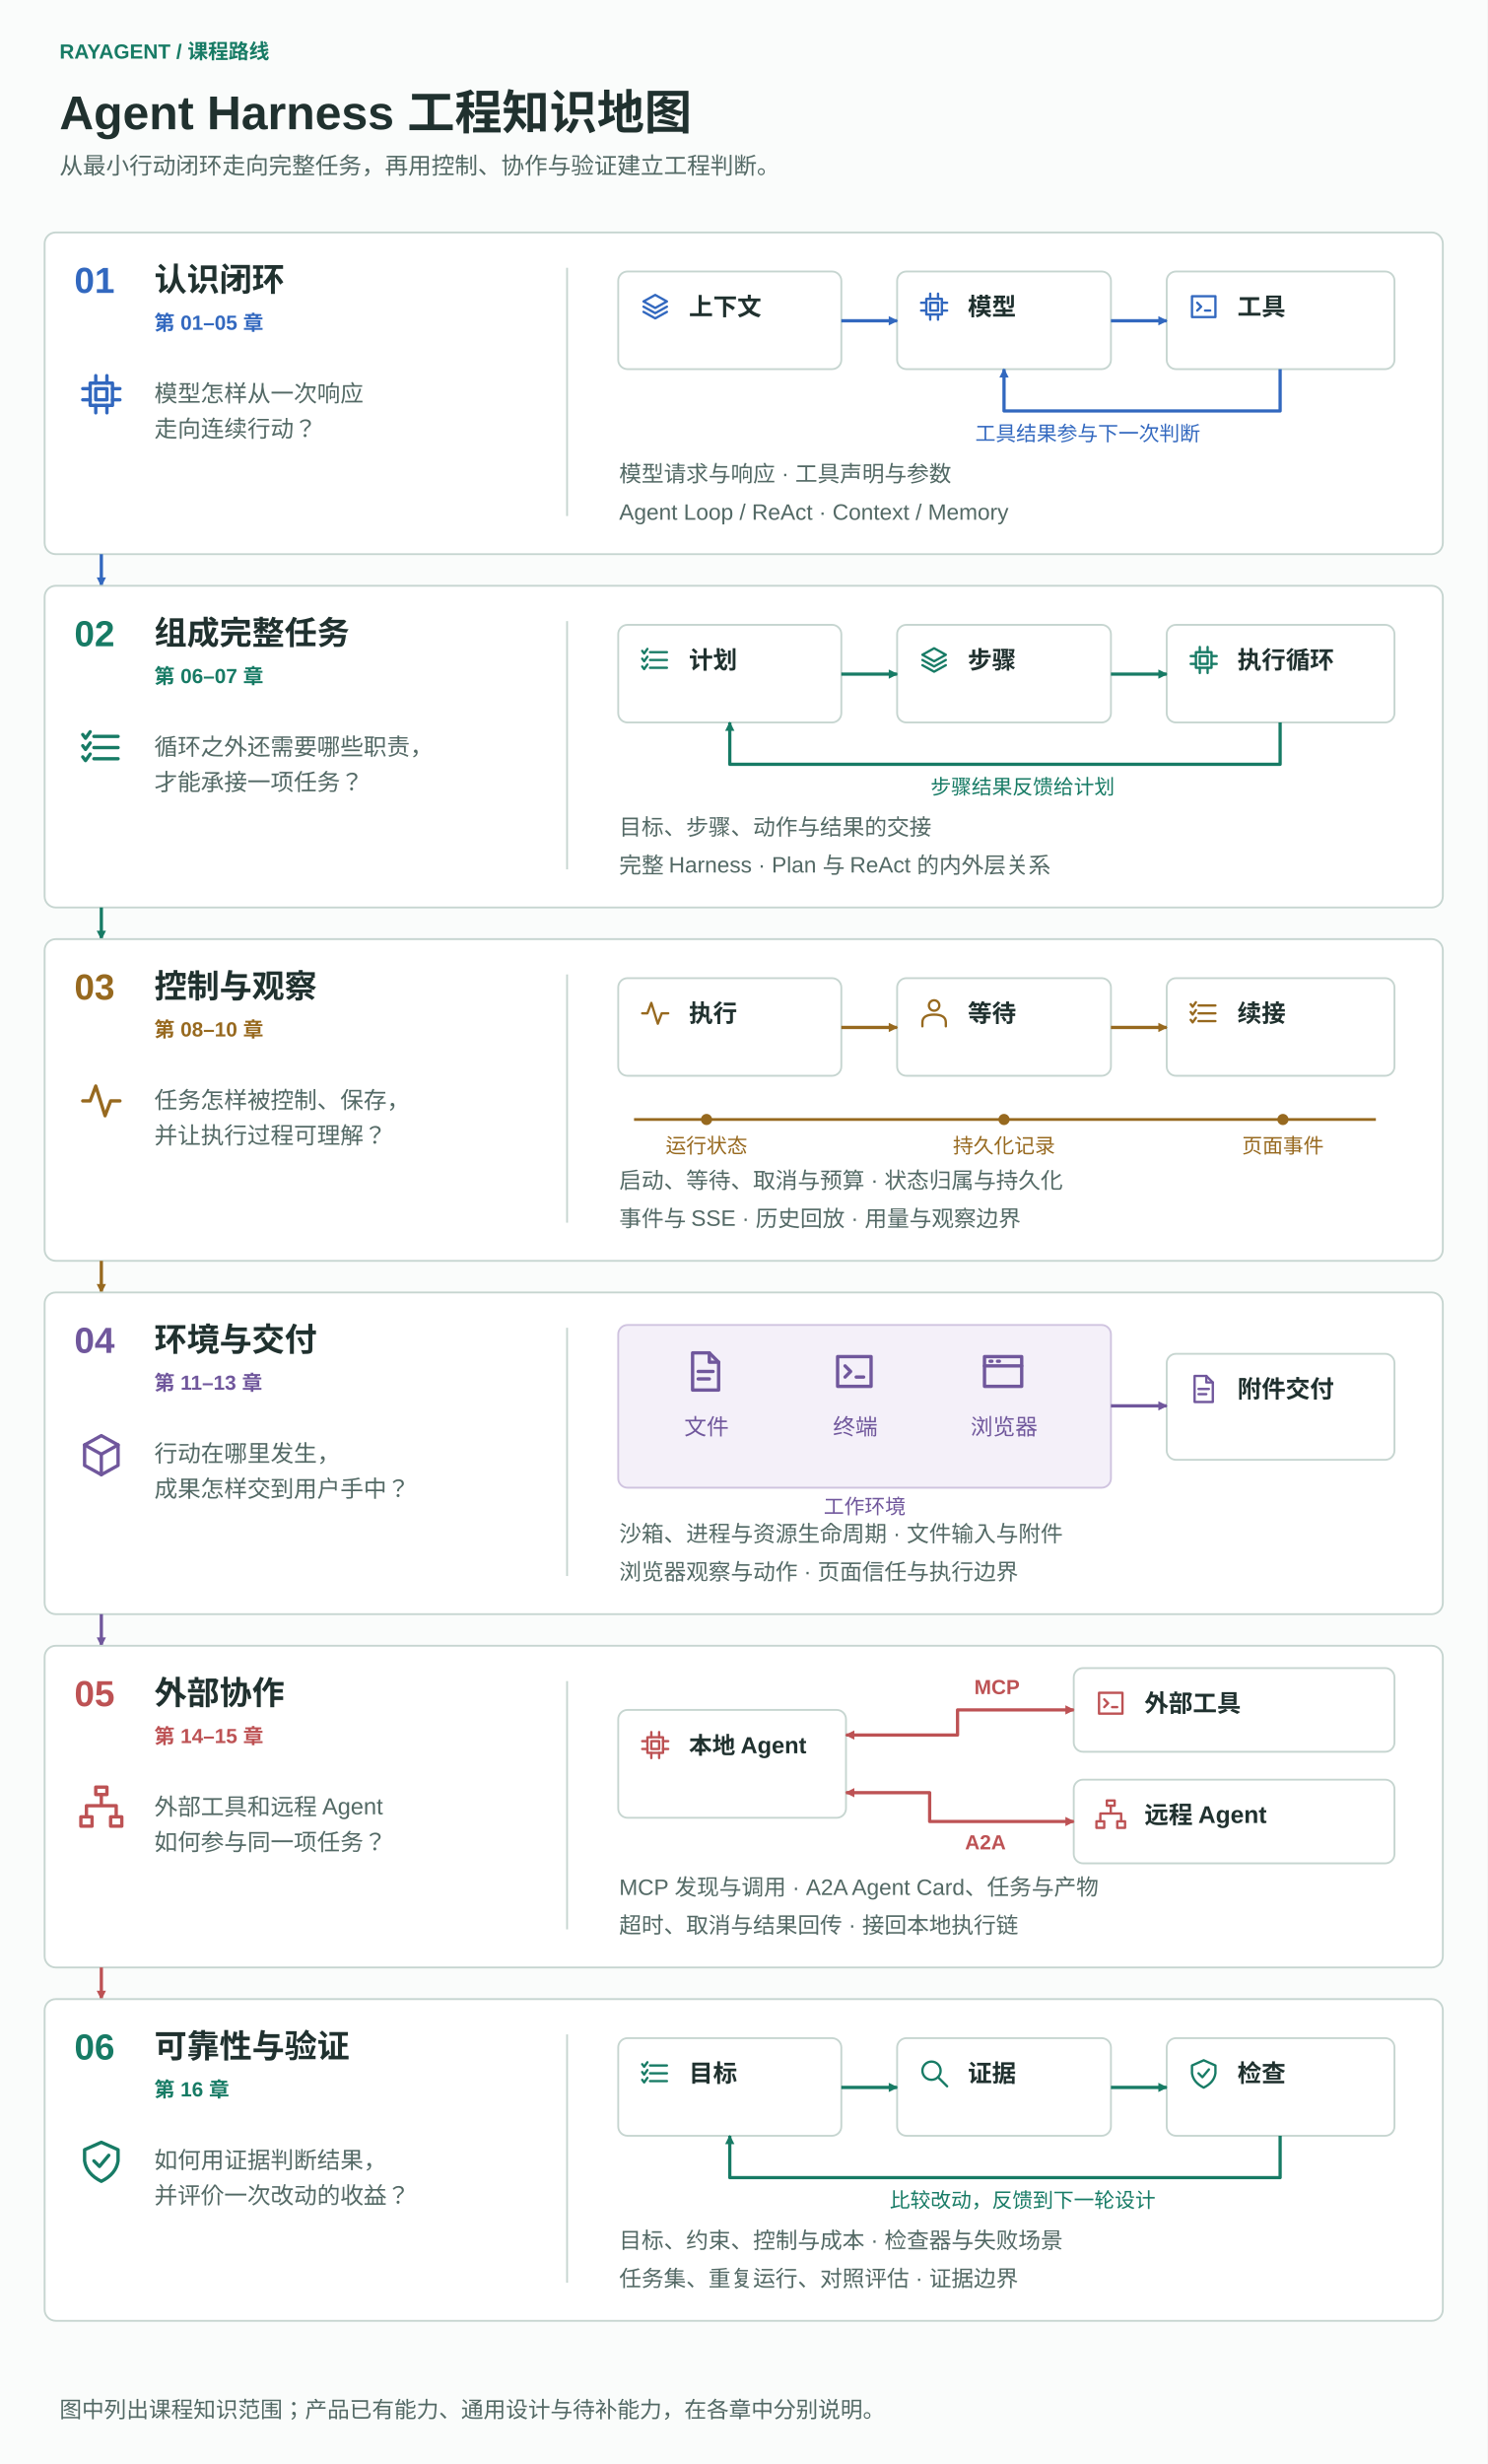
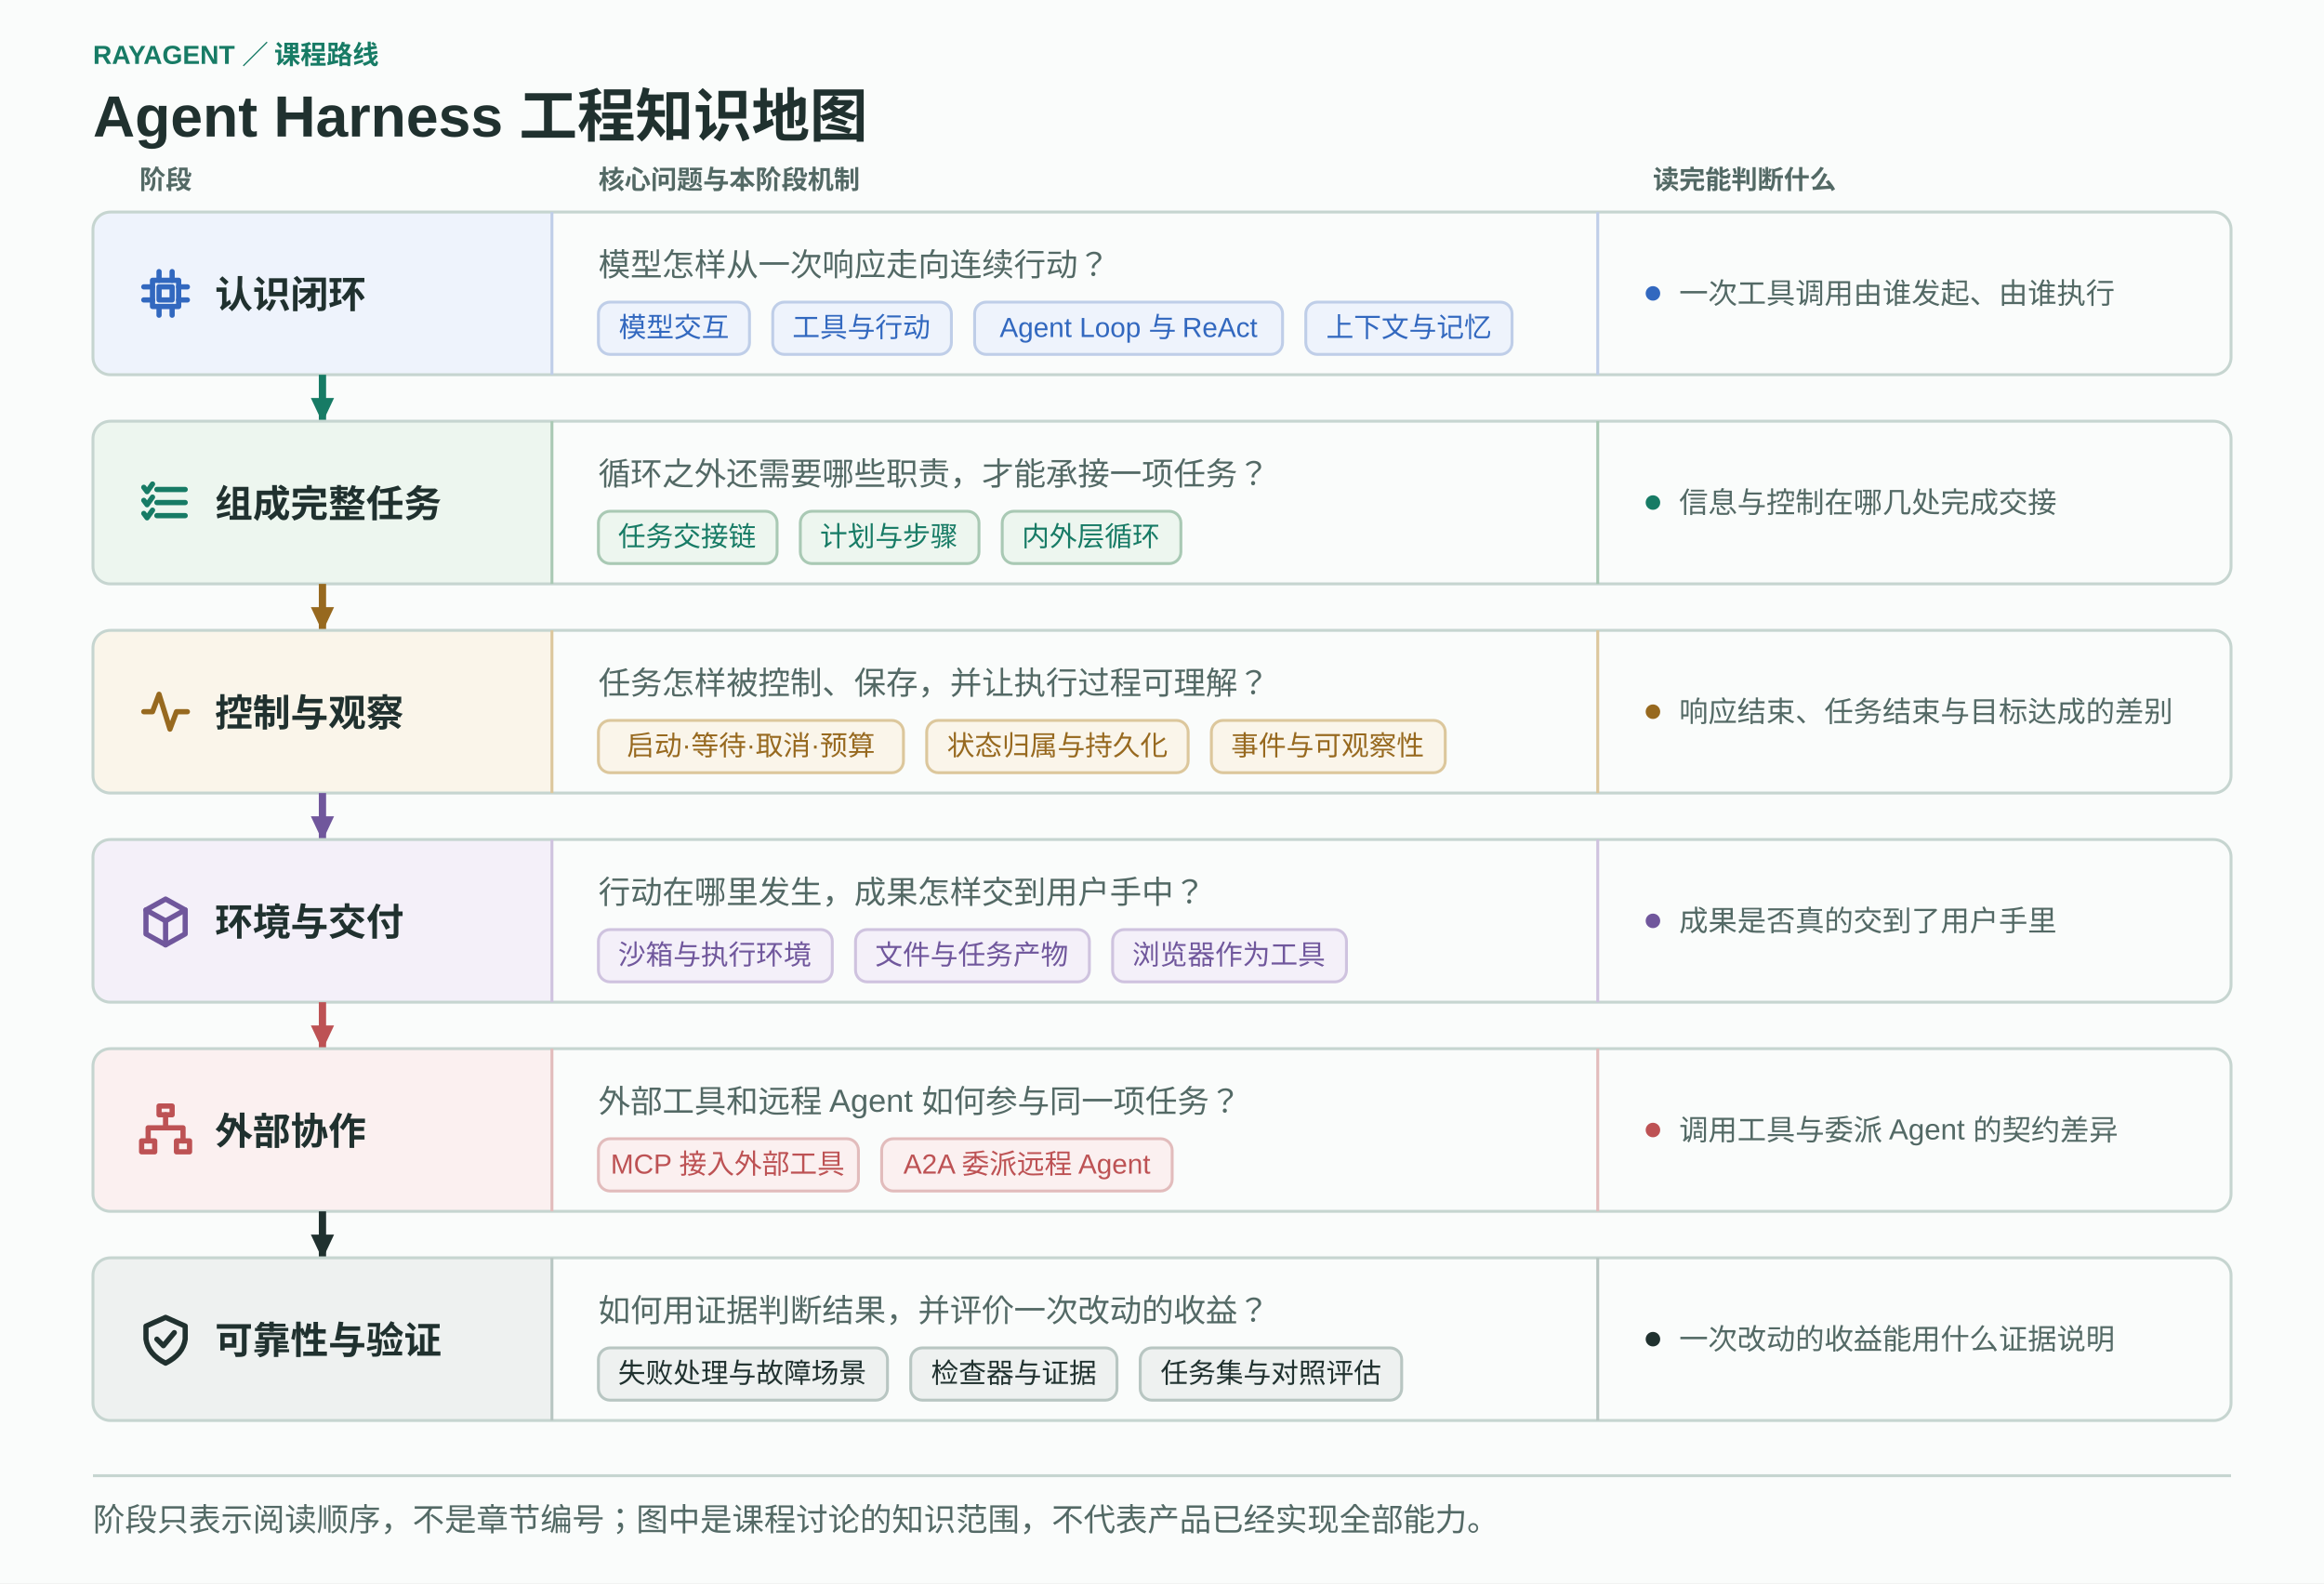
- <svg xmlns="http://www.w3.org/2000/svg" width="1600" height="2650" viewBox="0 0 1600 2650" role="img" aria-labelledby="title desc">
+ <svg xmlns="http://www.w3.org/2000/svg" width="1600" height="1090" viewBox="0 0 1600 1090" role="img" aria-labelledby="title desc">
  <style>text{font-family:"PingFang SC","Microsoft YaHei",Arial,sans-serif;letter-spacing:0}</style>
  <defs>
-     <marker id="20312f" markerWidth="12" markerHeight="12" refX="10" refY="6" orient="auto-start-reverse" markerUnits="userSpaceOnUse">
-       <path d="M1 1L11 6L1 11Z" fill="#20312f" />
+     <marker id="a-20312f" markerWidth="20" markerHeight="20" refX="18" refY="10" orient="auto-start-reverse" markerUnits="userSpaceOnUse">
+       <path d="M2 2L19 10L2 18Z" fill="#20312f" />
    </marker>
-     <marker id="3268bf" markerWidth="12" markerHeight="12" refX="10" refY="6" orient="auto-start-reverse" markerUnits="userSpaceOnUse">
-       <path d="M1 1L11 6L1 11Z" fill="#3268bf" />
+     <marker id="b-20312f" markerWidth="14" markerHeight="14" refX="12" refY="7" orient="auto-start-reverse" markerUnits="userSpaceOnUse">
+       <path d="M2 2L13 7L2 12Z" fill="#20312f" />
    </marker>
-     <marker id="177b65" markerWidth="12" markerHeight="12" refX="10" refY="6" orient="auto-start-reverse" markerUnits="userSpaceOnUse">
-       <path d="M1 1L11 6L1 11Z" fill="#177b65" />
+     <marker id="a-3268bf" markerWidth="20" markerHeight="20" refX="18" refY="10" orient="auto-start-reverse" markerUnits="userSpaceOnUse">
+       <path d="M2 2L19 10L2 18Z" fill="#3268bf" />
    </marker>
-     <marker id="bd5254" markerWidth="12" markerHeight="12" refX="10" refY="6" orient="auto-start-reverse" markerUnits="userSpaceOnUse">
-       <path d="M1 1L11 6L1 11Z" fill="#bd5254" />
+     <marker id="b-3268bf" markerWidth="14" markerHeight="14" refX="12" refY="7" orient="auto-start-reverse" markerUnits="userSpaceOnUse">
+       <path d="M2 2L13 7L2 12Z" fill="#3268bf" />
    </marker>
-     <marker id="97691f" markerWidth="12" markerHeight="12" refX="10" refY="6" orient="auto-start-reverse" markerUnits="userSpaceOnUse">
-       <path d="M1 1L11 6L1 11Z" fill="#97691f" />
+     <marker id="a-177b65" markerWidth="20" markerHeight="20" refX="18" refY="10" orient="auto-start-reverse" markerUnits="userSpaceOnUse">
+       <path d="M2 2L19 10L2 18Z" fill="#177b65" />
    </marker>
-     <marker id="70579c" markerWidth="12" markerHeight="12" refX="10" refY="6" orient="auto-start-reverse" markerUnits="userSpaceOnUse">
-       <path d="M1 1L11 6L1 11Z" fill="#70579c" />
+     <marker id="b-177b65" markerWidth="14" markerHeight="14" refX="12" refY="7" orient="auto-start-reverse" markerUnits="userSpaceOnUse">
+       <path d="M2 2L13 7L2 12Z" fill="#177b65" />
+     </marker>
+     <marker id="a-97691f" markerWidth="20" markerHeight="20" refX="18" refY="10" orient="auto-start-reverse" markerUnits="userSpaceOnUse">
+       <path d="M2 2L19 10L2 18Z" fill="#97691f" />
+     </marker>
+     <marker id="b-97691f" markerWidth="14" markerHeight="14" refX="12" refY="7" orient="auto-start-reverse" markerUnits="userSpaceOnUse">
+       <path d="M2 2L13 7L2 12Z" fill="#97691f" />
+     </marker>
+     <marker id="a-70579c" markerWidth="20" markerHeight="20" refX="18" refY="10" orient="auto-start-reverse" markerUnits="userSpaceOnUse">
+       <path d="M2 2L19 10L2 18Z" fill="#70579c" />
+     </marker>
+     <marker id="b-70579c" markerWidth="14" markerHeight="14" refX="12" refY="7" orient="auto-start-reverse" markerUnits="userSpaceOnUse">
+       <path d="M2 2L13 7L2 12Z" fill="#70579c" />
+     </marker>
+     <marker id="a-bd5254" markerWidth="20" markerHeight="20" refX="18" refY="10" orient="auto-start-reverse" markerUnits="userSpaceOnUse">
+       <path d="M2 2L19 10L2 18Z" fill="#bd5254" />
+     </marker>
+     <marker id="b-bd5254" markerWidth="14" markerHeight="14" refX="12" refY="7" orient="auto-start-reverse" markerUnits="userSpaceOnUse">
+       <path d="M2 2L13 7L2 12Z" fill="#bd5254" />
    </marker>
  </defs>
-   <rect x="0" y="0" width="1600" height="2650" rx="0" fill="#fafcfb" stroke="none" stroke-width="2" data-graph-role="background" />
-   <text x="64" y="63" fill="#177b65" font-size="22" font-weight="600" text-anchor="start">RAYAGENT  /  课程路线</text>
-   <text x="64" y="139" fill="#20312f" font-size="51" font-weight="650" text-anchor="start">Agent Harness 工程知识地图</text>
-   <text x="64" y="187" fill="#536965" font-size="25" font-weight="400" text-anchor="start">从最小行动闭环走向完整任务，再用控制、协作与验证建立工程判断。</text>
-   <rect x="48" y="250" width="1504" height="346" rx="12" fill="white" stroke="#c6d5d0" stroke-width="2" data-graph-role="container" id="stage0" />
-   <text x="80" y="315" fill="#3268bf" font-size="39" font-weight="650" text-anchor="start">01</text>
-   <text x="166" y="313" fill="#20312f" font-size="35" font-weight="650" text-anchor="start">认识闭环</text>
-   <text x="166" y="355" fill="#3268bf" font-size="22" font-weight="600" text-anchor="start">第 01–05 章</text>
-   <g transform="translate(85 400) scale(2)" fill="none" stroke="#3268bf" stroke-width="1.8" stroke-linecap="round" stroke-linejoin="round" data-graph-role="decoration">
+   <rect x="0" y="0" width="1600" height="1090" fill="#fafcfb" data-graph-role="background" />
+   <text x="64" y="44" fill="#177b65" font-size="18" font-weight="600" text-anchor="start">RAYAGENT ／ 课程路线</text>
+   <text x="64" y="94" fill="#20312f" font-size="40" font-weight="650" text-anchor="start">Agent Harness 工程知识地图</text>
+   <text x="96" y="130" fill="#536965" font-size="18" font-weight="600" text-anchor="start">阶段</text>
+   <text x="412" y="130" fill="#536965" font-size="18" font-weight="600" text-anchor="start">核心问题与本阶段机制</text>
+   <text x="1138" y="130" fill="#536965" font-size="18" font-weight="600" text-anchor="start">读完能判断什么</text>
+   <path d="M76 146 H380 V258 H76 A12 12 0 0 1 64 246 V158 A12 12 0 0 1 76 146 Z" fill="#eef3fc" data-graph-role="container" />
+   <rect x="64" y="146" width="1472" height="112" rx="12" fill="none" stroke="#c6d5d0" stroke-width="2" data-graph-role="container" />
+   <path d="M380 146 L380 258" fill="none" stroke="#bfcee8" stroke-width="2" data-graph-role="decoration" />
+   <path d="M1100 146 L1100 258" fill="none" stroke="#bfcee8" stroke-width="2" data-graph-role="decoration" />
+   <g transform="translate(96 184) scale(1.5)" fill="none" stroke="#3268bf" stroke-width="2.4" stroke-linecap="round" stroke-linejoin="round" data-graph-role="decoration">
    <path d="M6 6H18V18H6Z" />
    <path d="M9 9H15V15H9Z" />
    <path d="M9 2V6M15 2V6M9 18V22M15 18V22M2 9H6M2 15H6M18 9H22M18 15H22" />
  </g>
-   <text x="166" y="432" fill="#536965" font-size="25" font-weight="400" text-anchor="start">模型怎样从一次响应</text>
-   <text x="166" y="470" fill="#536965" font-size="25" font-weight="400" text-anchor="start">走向连续行动？</text>
-   <path d="M610 288 L610 555" fill="none" stroke="#c6d5d0" stroke-width="2" data-graph-role="decoration" />
-   <text x="666" y="518" fill="#536965" font-size="24" font-weight="400" text-anchor="start">模型请求与响应 · 工具声明与参数</text>
-   <text x="666" y="559" fill="#536965" font-size="24" font-weight="400" text-anchor="start">Agent Loop / ReAct · Context / Memory</text>
-   <path id="course-0" data-graph-role="edge" data-source="stage0" data-target="stage1" d="M109 596 L109 630" fill="none" stroke="#3268bf" stroke-width="3.5" stroke-linejoin="round" marker-end="url(#3268bf)" />
-   <rect x="665" y="292" width="240" height="105" rx="10" fill="white" stroke="#c6d5d0" stroke-width="2" data-graph-role="node" id="s0-context" />
-   <g transform="translate(688 313) scale(1.4)" fill="none" stroke="#3268bf" stroke-width="1.8" stroke-linecap="round" stroke-linejoin="round" data-graph-role="decoration">
-     <path d="M3 8L12 3L21 8L12 13Z" />
-     <path d="M3 12L12 17L21 12" />
-     <path d="M3 16L12 21L21 16" />
-   </g>
-   <text x="741" y="339" fill="#20312f" font-size="26" font-weight="600" text-anchor="start">上下文</text>
-   <rect x="965" y="292" width="230" height="105" rx="10" fill="white" stroke="#c6d5d0" stroke-width="2" data-graph-role="node" id="s0-model" />
-   <g transform="translate(988 313) scale(1.4)" fill="none" stroke="#3268bf" stroke-width="1.8" stroke-linecap="round" stroke-linejoin="round" data-graph-role="decoration">
-     <path d="M6 6H18V18H6Z" />
-     <path d="M9 9H15V15H9Z" />
-     <path d="M9 2V6M15 2V6M9 18V22M15 18V22M2 9H6M2 15H6M18 9H22M18 15H22" />
-   </g>
-   <text x="1041" y="339" fill="#20312f" font-size="26" font-weight="600" text-anchor="start">模型</text>
-   <rect x="1255" y="292" width="245" height="105" rx="10" fill="white" stroke="#c6d5d0" stroke-width="2" data-graph-role="node" id="s0-tool" />
-   <g transform="translate(1278 313) scale(1.4)" fill="none" stroke="#3268bf" stroke-width="1.8" stroke-linecap="round" stroke-linejoin="round" data-graph-role="decoration">
-     <path d="M3 4H21V20H3Z" />
-     <path d="M7 9L10 12L7 15" />
-     <path d="M13 15H17" />
-   </g>
-   <text x="1331" y="339" fill="#20312f" font-size="26" font-weight="600" text-anchor="start">工具</text>
-   <path id="s0-ctx" data-graph-role="edge" data-source="s0-context" data-target="s0-model" d="M905 345 L965 345" fill="none" stroke="#3268bf" stroke-width="3.5" stroke-linejoin="round" marker-end="url(#3268bf)" />
-   <path id="s0-act" data-graph-role="edge" data-source="s0-model" data-target="s0-tool" d="M1195 345 L1255 345" fill="none" stroke="#3268bf" stroke-width="3.5" stroke-linejoin="round" marker-end="url(#3268bf)" />
-   <path id="s0-feedback-loop" data-graph-role="edge" data-source="s0-tool" data-target="s0-model" d="M1377 397 L1377 442 L1080 442 L1080 397" fill="none" stroke="#3268bf" stroke-width="3.5" stroke-linejoin="round" marker-end="url(#3268bf)" />
-   <text x="1170" y="474" fill="#3268bf" font-size="22" font-weight="400" text-anchor="middle">工具结果参与下一次判断</text>
-   <rect x="48" y="630" width="1504" height="346" rx="12" fill="white" stroke="#c6d5d0" stroke-width="2" data-graph-role="container" id="stage1" />
-   <text x="80" y="695" fill="#177b65" font-size="39" font-weight="650" text-anchor="start">02</text>
-   <text x="166" y="693" fill="#20312f" font-size="35" font-weight="650" text-anchor="start">组成完整任务</text>
-   <text x="166" y="735" fill="#177b65" font-size="22" font-weight="600" text-anchor="start">第 06–07 章</text>
-   <g transform="translate(85 780) scale(2)" fill="none" stroke="#177b65" stroke-width="1.8" stroke-linecap="round" stroke-linejoin="round" data-graph-role="decoration">
+   <text x="148" y="212" fill="#20312f" font-size="26" font-weight="650" text-anchor="start">认识闭环</text>
+   <text x="412" y="190" fill="#536965" font-size="22" font-weight="400" text-anchor="start">模型怎样从一次响应走向连续行动？</text>
+   <rect x="412" y="208" width="104" height="36" rx="8" fill="#eef3fc" stroke="#bfcee8" stroke-width="2" data-graph-role="node" />
+   <text x="464" y="232" fill="#3268bf" font-size="19" font-weight="500" text-anchor="middle">模型交互</text>
+   <rect x="532" y="208" width="123" height="36" rx="8" fill="#eef3fc" stroke="#bfcee8" stroke-width="2" data-graph-role="node" />
+   <text x="593" y="232" fill="#3268bf" font-size="19" font-weight="500" text-anchor="middle">工具与行动</text>
+   <rect x="671" y="208" width="212" height="36" rx="8" fill="#eef3fc" stroke="#bfcee8" stroke-width="2" data-graph-role="node" />
+   <text x="777" y="232" fill="#3268bf" font-size="19" font-weight="500" text-anchor="middle">Agent Loop 与 ReAct</text>
+   <rect x="899" y="208" width="142" height="36" rx="8" fill="#eef3fc" stroke="#bfcee8" stroke-width="2" data-graph-role="node" />
+   <text x="970" y="232" fill="#3268bf" font-size="19" font-weight="500" text-anchor="middle">上下文与记忆</text>
+   <circle cx="1138" cy="202" r="5" fill="#3268bf" />
+   <text x="1156" y="209" fill="#536965" font-size="20" font-weight="400" text-anchor="start">一次工具调用由谁发起、由谁执行</text>
+   <path d="M222 258 L222 290" fill="none" stroke="#177b65" stroke-width="5" stroke-linejoin="round" marker-end="url(#a-177b65)" data-graph-role="edge" />
+   <path d="M76 290 H380 V402 H76 A12 12 0 0 1 64 390 V302 A12 12 0 0 1 76 290 Z" fill="#edf6ef" data-graph-role="container" />
+   <rect x="64" y="290" width="1472" height="112" rx="12" fill="none" stroke="#c6d5d0" stroke-width="2" data-graph-role="container" />
+   <path d="M380 290 L380 402" fill="none" stroke="#a9c9b4" stroke-width="2" data-graph-role="decoration" />
+   <path d="M1100 290 L1100 402" fill="none" stroke="#a9c9b4" stroke-width="2" data-graph-role="decoration" />
+   <g transform="translate(96 328) scale(1.5)" fill="none" stroke="#177b65" stroke-width="2.4" stroke-linecap="round" stroke-linejoin="round" data-graph-role="decoration">
    <path d="M8 6H21M8 12H21M8 18H21" />
    <path d="M2 5L3.5 7L6 3.5" />
    <path d="M2 11L3.5 13L6 9.5" />
    <path d="M2 17L3.5 19L6 15.5" />
  </g>
-   <text x="166" y="812" fill="#536965" font-size="25" font-weight="400" text-anchor="start">循环之外还需要哪些职责，</text>
-   <text x="166" y="850" fill="#536965" font-size="25" font-weight="400" text-anchor="start">才能承接一项任务？</text>
-   <path d="M610 668 L610 935" fill="none" stroke="#c6d5d0" stroke-width="2" data-graph-role="decoration" />
-   <text x="666" y="898" fill="#536965" font-size="24" font-weight="400" text-anchor="start">目标、步骤、动作与结果的交接</text>
-   <text x="666" y="939" fill="#536965" font-size="24" font-weight="400" text-anchor="start">完整 Harness · Plan 与 ReAct 的内外层关系</text>
-   <path id="course-1" data-graph-role="edge" data-source="stage1" data-target="stage2" d="M109 976 L109 1010" fill="none" stroke="#177b65" stroke-width="3.5" stroke-linejoin="round" marker-end="url(#177b65)" />
-   <rect x="665" y="672" width="240" height="105" rx="10" fill="white" stroke="#c6d5d0" stroke-width="2" data-graph-role="node" id="s1-plan" />
-   <g transform="translate(688 693) scale(1.4)" fill="none" stroke="#177b65" stroke-width="1.8" stroke-linecap="round" stroke-linejoin="round" data-graph-role="decoration">
-     <path d="M8 6H21M8 12H21M8 18H21" />
-     <path d="M2 5L3.5 7L6 3.5" />
-     <path d="M2 11L3.5 13L6 9.5" />
-     <path d="M2 17L3.5 19L6 15.5" />
-   </g>
-   <text x="741" y="719" fill="#20312f" font-size="26" font-weight="600" text-anchor="start">计划</text>
-   <rect x="965" y="672" width="230" height="105" rx="10" fill="white" stroke="#c6d5d0" stroke-width="2" data-graph-role="node" id="s1-step" />
-   <g transform="translate(988 693) scale(1.4)" fill="none" stroke="#177b65" stroke-width="1.8" stroke-linecap="round" stroke-linejoin="round" data-graph-role="decoration">
-     <path d="M3 8L12 3L21 8L12 13Z" />
-     <path d="M3 12L12 17L21 12" />
-     <path d="M3 16L12 21L21 16" />
-   </g>
-   <text x="1041" y="719" fill="#20312f" font-size="26" font-weight="600" text-anchor="start">步骤</text>
-   <rect x="1255" y="672" width="245" height="105" rx="10" fill="white" stroke="#c6d5d0" stroke-width="2" data-graph-role="node" id="s1-loop" />
-   <g transform="translate(1278 693) scale(1.4)" fill="none" stroke="#177b65" stroke-width="1.8" stroke-linecap="round" stroke-linejoin="round" data-graph-role="decoration">
-     <path d="M6 6H18V18H6Z" />
-     <path d="M9 9H15V15H9Z" />
-     <path d="M9 2V6M15 2V6M9 18V22M15 18V22M2 9H6M2 15H6M18 9H22M18 15H22" />
-   </g>
-   <text x="1331" y="719" fill="#20312f" font-size="26" font-weight="600" text-anchor="start">执行循环</text>
-   <path id="s1-select" data-graph-role="edge" data-source="s1-plan" data-target="s1-step" d="M905 725 L965 725" fill="none" stroke="#177b65" stroke-width="3.5" stroke-linejoin="round" marker-end="url(#177b65)" />
-   <path id="s1-run" data-graph-role="edge" data-source="s1-step" data-target="s1-loop" d="M1195 725 L1255 725" fill="none" stroke="#177b65" stroke-width="3.5" stroke-linejoin="round" marker-end="url(#177b65)" />
-   <path id="s1-update" data-graph-role="edge" data-source="s1-loop" data-target="s1-plan" d="M1377 777 L1377 822 L785 822 L785 777" fill="none" stroke="#177b65" stroke-width="3.5" stroke-linejoin="round" marker-end="url(#177b65)" />
-   <text x="1100" y="854" fill="#177b65" font-size="22" font-weight="400" text-anchor="middle">步骤结果反馈给计划</text>
-   <rect x="48" y="1010" width="1504" height="346" rx="12" fill="white" stroke="#c6d5d0" stroke-width="2" data-graph-role="container" id="stage2" />
-   <text x="80" y="1075" fill="#97691f" font-size="39" font-weight="650" text-anchor="start">03</text>
-   <text x="166" y="1073" fill="#20312f" font-size="35" font-weight="650" text-anchor="start">控制与观察</text>
-   <text x="166" y="1115" fill="#97691f" font-size="22" font-weight="600" text-anchor="start">第 08–10 章</text>
-   <g transform="translate(85 1160) scale(2)" fill="none" stroke="#97691f" stroke-width="1.8" stroke-linecap="round" stroke-linejoin="round" data-graph-role="decoration">
+   <text x="148" y="356" fill="#20312f" font-size="26" font-weight="650" text-anchor="start">组成完整任务</text>
+   <text x="412" y="334" fill="#536965" font-size="22" font-weight="400" text-anchor="start">循环之外还需要哪些职责，才能承接一项任务？</text>
+   <rect x="412" y="352" width="123" height="36" rx="8" fill="#edf6ef" stroke="#a9c9b4" stroke-width="2" data-graph-role="node" />
+   <text x="473" y="376" fill="#177b65" font-size="19" font-weight="500" text-anchor="middle">任务交接链</text>
+   <rect x="551" y="352" width="123" height="36" rx="8" fill="#edf6ef" stroke="#a9c9b4" stroke-width="2" data-graph-role="node" />
+   <text x="612" y="376" fill="#177b65" font-size="19" font-weight="500" text-anchor="middle">计划与步骤</text>
+   <rect x="690" y="352" width="123" height="36" rx="8" fill="#edf6ef" stroke="#a9c9b4" stroke-width="2" data-graph-role="node" />
+   <text x="751" y="376" fill="#177b65" font-size="19" font-weight="500" text-anchor="middle">内外层循环</text>
+   <circle cx="1138" cy="346" r="5" fill="#177b65" />
+   <text x="1156" y="353" fill="#536965" font-size="20" font-weight="400" text-anchor="start">信息与控制在哪几处完成交接</text>
+   <path d="M222 402 L222 434" fill="none" stroke="#97691f" stroke-width="5" stroke-linejoin="round" marker-end="url(#a-97691f)" data-graph-role="edge" />
+   <path d="M76 434 H380 V546 H76 A12 12 0 0 1 64 534 V446 A12 12 0 0 1 76 434 Z" fill="#faf5ea" data-graph-role="container" />
+   <rect x="64" y="434" width="1472" height="112" rx="12" fill="none" stroke="#c6d5d0" stroke-width="2" data-graph-role="container" />
+   <path d="M380 434 L380 546" fill="none" stroke="#dcc79c" stroke-width="2" data-graph-role="decoration" />
+   <path d="M1100 434 L1100 546" fill="none" stroke="#dcc79c" stroke-width="2" data-graph-role="decoration" />
+   <g transform="translate(96 472) scale(1.5)" fill="none" stroke="#97691f" stroke-width="2.4" stroke-linecap="round" stroke-linejoin="round" data-graph-role="decoration">
    <path d="M2 12H6L9 4L14 20L17 12H22" />
  </g>
-   <text x="166" y="1192" fill="#536965" font-size="25" font-weight="400" text-anchor="start">任务怎样被控制、保存，</text>
-   <text x="166" y="1230" fill="#536965" font-size="25" font-weight="400" text-anchor="start">并让执行过程可理解？</text>
-   <path d="M610 1048 L610 1315" fill="none" stroke="#c6d5d0" stroke-width="2" data-graph-role="decoration" />
-   <text x="666" y="1278" fill="#536965" font-size="24" font-weight="400" text-anchor="start">启动、等待、取消与预算 · 状态归属与持久化</text>
-   <text x="666" y="1319" fill="#536965" font-size="24" font-weight="400" text-anchor="start">事件与 SSE · 历史回放 · 用量与观察边界</text>
-   <path id="course-2" data-graph-role="edge" data-source="stage2" data-target="stage3" d="M109 1356 L109 1390" fill="none" stroke="#97691f" stroke-width="3.5" stroke-linejoin="round" marker-end="url(#97691f)" />
-   <rect x="665" y="1052" width="240" height="105" rx="10" fill="white" stroke="#c6d5d0" stroke-width="2" data-graph-role="node" id="s2-running" />
-   <g transform="translate(688 1073) scale(1.4)" fill="none" stroke="#97691f" stroke-width="1.8" stroke-linecap="round" stroke-linejoin="round" data-graph-role="decoration">
-     <path d="M2 12H6L9 4L14 20L17 12H22" />
-   </g>
-   <text x="741" y="1099" fill="#20312f" font-size="26" font-weight="600" text-anchor="start">执行</text>
-   <rect x="965" y="1052" width="230" height="105" rx="10" fill="white" stroke="#c6d5d0" stroke-width="2" data-graph-role="node" id="s2-waiting" />
-   <g transform="translate(988 1073) scale(1.4)" fill="none" stroke="#97691f" stroke-width="1.8" stroke-linecap="round" stroke-linejoin="round" data-graph-role="decoration">
-     <path d="M16 6A4 4 0 1 1 8 6A4 4 0 1 1 16 6" />
-     <path d="M3 22V19Q3 13 12 13Q21 13 21 19V22" />
-   </g>
-   <text x="1041" y="1099" fill="#20312f" font-size="26" font-weight="600" text-anchor="start">等待</text>
-   <rect x="1255" y="1052" width="245" height="105" rx="10" fill="white" stroke="#c6d5d0" stroke-width="2" data-graph-role="node" id="s2-resume" />
-   <g transform="translate(1278 1073) scale(1.4)" fill="none" stroke="#97691f" stroke-width="1.8" stroke-linecap="round" stroke-linejoin="round" data-graph-role="decoration">
-     <path d="M8 6H21M8 12H21M8 18H21" />
-     <path d="M2 5L3.5 7L6 3.5" />
-     <path d="M2 11L3.5 13L6 9.5" />
-     <path d="M2 17L3.5 19L6 15.5" />
-   </g>
-   <text x="1331" y="1099" fill="#20312f" font-size="26" font-weight="600" text-anchor="start">续接</text>
-   <path id="s2-pause" data-graph-role="edge" data-source="s2-running" data-target="s2-waiting" d="M905 1105 L965 1105" fill="none" stroke="#97691f" stroke-width="3.5" stroke-linejoin="round" marker-end="url(#97691f)" />
-   <path id="s2-continue" data-graph-role="edge" data-source="s2-waiting" data-target="s2-resume" d="M1195 1105 L1255 1105" fill="none" stroke="#97691f" stroke-width="3.5" stroke-linejoin="round" marker-end="url(#97691f)" />
-   <path d="M682 1204 L1480 1204" fill="none" stroke="#97691f" stroke-width="3" data-graph-role="decoration" />
-   <circle cx="760" cy="1204" r="6" fill="#97691f" />
-   <text x="760" y="1240" fill="#97691f" font-size="22" font-weight="400" text-anchor="middle">运行状态</text>
-   <circle cx="1080" cy="1204" r="6" fill="#97691f" />
-   <text x="1080" y="1240" fill="#97691f" font-size="22" font-weight="400" text-anchor="middle">持久化记录</text>
-   <circle cx="1380" cy="1204" r="6" fill="#97691f" />
-   <text x="1380" y="1240" fill="#97691f" font-size="22" font-weight="400" text-anchor="middle">页面事件</text>
-   <rect x="48" y="1390" width="1504" height="346" rx="12" fill="white" stroke="#c6d5d0" stroke-width="2" data-graph-role="container" id="stage3" />
-   <text x="80" y="1455" fill="#70579c" font-size="39" font-weight="650" text-anchor="start">04</text>
-   <text x="166" y="1453" fill="#20312f" font-size="35" font-weight="650" text-anchor="start">环境与交付</text>
-   <text x="166" y="1495" fill="#70579c" font-size="22" font-weight="600" text-anchor="start">第 11–13 章</text>
-   <g transform="translate(85 1540) scale(2)" fill="none" stroke="#70579c" stroke-width="1.8" stroke-linecap="round" stroke-linejoin="round" data-graph-role="decoration">
+   <text x="148" y="500" fill="#20312f" font-size="26" font-weight="650" text-anchor="start">控制与观察</text>
+   <text x="412" y="478" fill="#536965" font-size="22" font-weight="400" text-anchor="start">任务怎样被控制、保存，并让执行过程可理解？</text>
+   <rect x="412" y="496" width="210" height="36" rx="8" fill="#faf5ea" stroke="#dcc79c" stroke-width="2" data-graph-role="node" />
+   <text x="517" y="520" fill="#97691f" font-size="19" font-weight="500" text-anchor="middle">启动·等待·取消·预算</text>
+   <rect x="638" y="496" width="180" height="36" rx="8" fill="#faf5ea" stroke="#dcc79c" stroke-width="2" data-graph-role="node" />
+   <text x="728" y="520" fill="#97691f" font-size="19" font-weight="500" text-anchor="middle">状态归属与持久化</text>
+   <rect x="834" y="496" width="161" height="36" rx="8" fill="#faf5ea" stroke="#dcc79c" stroke-width="2" data-graph-role="node" />
+   <text x="914" y="520" fill="#97691f" font-size="19" font-weight="500" text-anchor="middle">事件与可观察性</text>
+   <circle cx="1138" cy="490" r="5" fill="#97691f" />
+   <text x="1156" y="497" fill="#536965" font-size="20" font-weight="400" text-anchor="start">响应结束、任务结束与目标达成的差别</text>
+   <path d="M222 546 L222 578" fill="none" stroke="#70579c" stroke-width="5" stroke-linejoin="round" marker-end="url(#a-70579c)" data-graph-role="edge" />
+   <path d="M76 578 H380 V690 H76 A12 12 0 0 1 64 678 V590 A12 12 0 0 1 76 578 Z" fill="#f4f0f9" data-graph-role="container" />
+   <rect x="64" y="578" width="1472" height="112" rx="12" fill="none" stroke="#c6d5d0" stroke-width="2" data-graph-role="container" />
+   <path d="M380 578 L380 690" fill="none" stroke="#cfc3df" stroke-width="2" data-graph-role="decoration" />
+   <path d="M1100 578 L1100 690" fill="none" stroke="#cfc3df" stroke-width="2" data-graph-role="decoration" />
+   <g transform="translate(96 616) scale(1.5)" fill="none" stroke="#70579c" stroke-width="2.4" stroke-linecap="round" stroke-linejoin="round" data-graph-role="decoration">
    <path d="M3 7L12 2L21 7L12 12Z" />
    <path d="M3 7V18L12 23L21 18V7" />
    <path d="M12 12V23" />
  </g>
-   <text x="166" y="1572" fill="#536965" font-size="25" font-weight="400" text-anchor="start">行动在哪里发生，</text>
-   <text x="166" y="1610" fill="#536965" font-size="25" font-weight="400" text-anchor="start">成果怎样交到用户手中？</text>
-   <path d="M610 1428 L610 1695" fill="none" stroke="#c6d5d0" stroke-width="2" data-graph-role="decoration" />
-   <text x="666" y="1658" fill="#536965" font-size="24" font-weight="400" text-anchor="start">沙箱、进程与资源生命周期 · 文件输入与附件</text>
-   <text x="666" y="1699" fill="#536965" font-size="24" font-weight="400" text-anchor="start">浏览器观察与动作 · 页面信任与执行边界</text>
-   <path id="course-3" data-graph-role="edge" data-source="stage3" data-target="stage4" d="M109 1736 L109 1770" fill="none" stroke="#70579c" stroke-width="3.5" stroke-linejoin="round" marker-end="url(#70579c)" />
-   <rect x="665" y="1425" width="530" height="175" rx="10" fill="#f4f0f9" stroke="#cfc3df" stroke-width="2" data-graph-role="container" id="s3-sandbox" />
-   <g transform="translate(735 1451) scale(2)" fill="none" stroke="#70579c" stroke-width="1.8" stroke-linecap="round" stroke-linejoin="round" data-graph-role="decoration">
-     <path d="M14 2H5V22H19V7Z" />
-     <path d="M14 2V7H19" />
-     <path d="M8 12H16" />
-     <path d="M8 16H14" />
-   </g>
-   <text x="760" y="1543" fill="#70579c" font-size="24" font-weight="400" text-anchor="middle">文件</text>
-   <g transform="translate(895 1451) scale(2)" fill="none" stroke="#70579c" stroke-width="1.8" stroke-linecap="round" stroke-linejoin="round" data-graph-role="decoration">
-     <path d="M3 4H21V20H3Z" />
-     <path d="M7 9L10 12L7 15" />
-     <path d="M13 15H17" />
-   </g>
-   <text x="920" y="1543" fill="#70579c" font-size="24" font-weight="400" text-anchor="middle">终端</text>
-   <g transform="translate(1055 1451) scale(2)" fill="none" stroke="#70579c" stroke-width="1.8" stroke-linecap="round" stroke-linejoin="round" data-graph-role="decoration">
-     <path d="M2 4H22V20H2Z" />
-     <path d="M2 9H22" />
-     <path d="M5 6.5H6" />
-     <path d="M9 6.5H10" />
-   </g>
-   <text x="1080" y="1543" fill="#70579c" font-size="24" font-weight="400" text-anchor="middle">浏览器</text>
-   <rect x="1255" y="1456" width="245" height="114" rx="10" fill="white" stroke="#c6d5d0" stroke-width="2" data-graph-role="node" id="s3-artifact" />
-   <g transform="translate(1278 1477) scale(1.4)" fill="none" stroke="#70579c" stroke-width="1.8" stroke-linecap="round" stroke-linejoin="round" data-graph-role="decoration">
-     <path d="M14 2H5V22H19V7Z" />
-     <path d="M14 2V7H19" />
-     <path d="M8 12H16" />
-     <path d="M8 16H14" />
-   </g>
-   <text x="1331" y="1503" fill="#20312f" font-size="26" font-weight="600" text-anchor="start">附件交付</text>
-   <path id="s3-export" data-graph-role="edge" data-source="s3-sandbox" data-target="s3-artifact" d="M1195 1512 L1255 1512" fill="none" stroke="#70579c" stroke-width="3.5" stroke-linejoin="round" marker-end="url(#70579c)" />
-   <text x="930" y="1628" fill="#70579c" font-size="22" font-weight="400" text-anchor="middle">工作环境</text>
-   <rect x="48" y="1770" width="1504" height="346" rx="12" fill="white" stroke="#c6d5d0" stroke-width="2" data-graph-role="container" id="stage4" />
-   <text x="80" y="1835" fill="#bd5254" font-size="39" font-weight="650" text-anchor="start">05</text>
-   <text x="166" y="1833" fill="#20312f" font-size="35" font-weight="650" text-anchor="start">外部协作</text>
-   <text x="166" y="1875" fill="#bd5254" font-size="22" font-weight="600" text-anchor="start">第 14–15 章</text>
-   <g transform="translate(85 1920) scale(2)" fill="none" stroke="#bd5254" stroke-width="1.8" stroke-linecap="round" stroke-linejoin="round" data-graph-role="decoration">
+   <text x="148" y="644" fill="#20312f" font-size="26" font-weight="650" text-anchor="start">环境与交付</text>
+   <text x="412" y="622" fill="#536965" font-size="22" font-weight="400" text-anchor="start">行动在哪里发生，成果怎样交到用户手中？</text>
+   <rect x="412" y="640" width="161" height="36" rx="8" fill="#f4f0f9" stroke="#cfc3df" stroke-width="2" data-graph-role="node" />
+   <text x="492" y="664" fill="#70579c" font-size="19" font-weight="500" text-anchor="middle">沙箱与执行环境</text>
+   <rect x="589" y="640" width="161" height="36" rx="8" fill="#f4f0f9" stroke="#cfc3df" stroke-width="2" data-graph-role="node" />
+   <text x="669" y="664" fill="#70579c" font-size="19" font-weight="500" text-anchor="middle">文件与任务产物</text>
+   <rect x="766" y="640" width="161" height="36" rx="8" fill="#f4f0f9" stroke="#cfc3df" stroke-width="2" data-graph-role="node" />
+   <text x="846" y="664" fill="#70579c" font-size="19" font-weight="500" text-anchor="middle">浏览器作为工具</text>
+   <circle cx="1138" cy="634" r="5" fill="#70579c" />
+   <text x="1156" y="641" fill="#536965" font-size="20" font-weight="400" text-anchor="start">成果是否真的交到了用户手里</text>
+   <path d="M222 690 L222 722" fill="none" stroke="#bd5254" stroke-width="5" stroke-linejoin="round" marker-end="url(#a-bd5254)" data-graph-role="edge" />
+   <path d="M76 722 H380 V834 H76 A12 12 0 0 1 64 822 V734 A12 12 0 0 1 76 722 Z" fill="#fbf0f0" data-graph-role="container" />
+   <rect x="64" y="722" width="1472" height="112" rx="12" fill="none" stroke="#c6d5d0" stroke-width="2" data-graph-role="container" />
+   <path d="M380 722 L380 834" fill="none" stroke="#e2bcbc" stroke-width="2" data-graph-role="decoration" />
+   <path d="M1100 722 L1100 834" fill="none" stroke="#e2bcbc" stroke-width="2" data-graph-role="decoration" />
+   <g transform="translate(96 760) scale(1.5)" fill="none" stroke="#bd5254" stroke-width="2.4" stroke-linecap="round" stroke-linejoin="round" data-graph-role="decoration">
    <path d="M12 5V11M4 11H20M4 11V17M20 11V17" />
    <path d="M9 1H15V5H9Z" />
    <path d="M1 17H7V22H1Z" />
    <path d="M17 17H23V22H17Z" />
  </g>
-   <text x="166" y="1952" fill="#536965" font-size="25" font-weight="400" text-anchor="start">外部工具和远程 Agent</text>
-   <text x="166" y="1990" fill="#536965" font-size="25" font-weight="400" text-anchor="start">如何参与同一项任务？</text>
-   <path d="M610 1808 L610 2075" fill="none" stroke="#c6d5d0" stroke-width="2" data-graph-role="decoration" />
-   <text x="666" y="2038" fill="#536965" font-size="24" font-weight="400" text-anchor="start">MCP 发现与调用 · A2A Agent Card、任务与产物</text>
-   <text x="666" y="2079" fill="#536965" font-size="24" font-weight="400" text-anchor="start">超时、取消与结果回传 · 接回本地执行链</text>
-   <path id="course-4" data-graph-role="edge" data-source="stage4" data-target="stage5" d="M109 2116 L109 2150" fill="none" stroke="#bd5254" stroke-width="3.5" stroke-linejoin="round" marker-end="url(#bd5254)" />
-   <rect x="665" y="1839" width="245" height="116" rx="10" fill="white" stroke="#c6d5d0" stroke-width="2" data-graph-role="node" id="s4-local" />
-   <g transform="translate(688 1860) scale(1.4)" fill="none" stroke="#bd5254" stroke-width="1.8" stroke-linecap="round" stroke-linejoin="round" data-graph-role="decoration">
-     <path d="M6 6H18V18H6Z" />
-     <path d="M9 9H15V15H9Z" />
-     <path d="M9 2V6M15 2V6M9 18V22M15 18V22M2 9H6M2 15H6M18 9H22M18 15H22" />
-   </g>
-   <text x="741" y="1886" fill="#20312f" font-size="25" font-weight="600" text-anchor="start">本地 Agent</text>
-   <rect x="1155" y="1794" width="345" height="90" rx="10" fill="white" stroke="#c6d5d0" stroke-width="2" data-graph-role="node" id="s4-mcp" />
-   <g transform="translate(1178 1815) scale(1.4)" fill="none" stroke="#bd5254" stroke-width="1.8" stroke-linecap="round" stroke-linejoin="round" data-graph-role="decoration">
-     <path d="M3 4H21V20H3Z" />
-     <path d="M7 9L10 12L7 15" />
-     <path d="M13 15H17" />
-   </g>
-   <text x="1231" y="1841" fill="#20312f" font-size="26" font-weight="600" text-anchor="start">外部工具</text>
-   <rect x="1155" y="1914" width="345" height="90" rx="10" fill="white" stroke="#c6d5d0" stroke-width="2" data-graph-role="node" id="s4-a2a" />
-   <g transform="translate(1178 1935) scale(1.4)" fill="none" stroke="#bd5254" stroke-width="1.8" stroke-linecap="round" stroke-linejoin="round" data-graph-role="decoration">
-     <path d="M12 5V11M4 11H20M4 11V17M20 11V17" />
-     <path d="M9 1H15V5H9Z" />
-     <path d="M1 17H7V22H1Z" />
-     <path d="M17 17H23V22H17Z" />
-   </g>
-   <text x="1231" y="1961" fill="#20312f" font-size="26" font-weight="600" text-anchor="start">远程 Agent</text>
-   <path id="s4-mcp-link" data-graph-role="edge" data-source="s4-local" data-target="s4-mcp" d="M910 1866 L1030 1866 L1030 1839 L1155 1839" fill="none" stroke="#bd5254" stroke-width="3.5" stroke-linejoin="round" marker-end="url(#bd5254)" marker-start="url(#bd5254)" />
-   <path id="s4-a2a-link" data-graph-role="edge" data-source="s4-local" data-target="s4-a2a" d="M910 1928 L1000 1928 L1000 1959 L1155 1959" fill="none" stroke="#bd5254" stroke-width="3.5" stroke-linejoin="round" marker-end="url(#bd5254)" marker-start="url(#bd5254)" />
-   <text x="1048" y="1822" fill="#bd5254" font-size="22" font-weight="600" text-anchor="start">MCP</text>
-   <text x="1038" y="1989" fill="#bd5254" font-size="22" font-weight="600" text-anchor="start">A2A</text>
-   <rect x="48" y="2150" width="1504" height="346" rx="12" fill="white" stroke="#c6d5d0" stroke-width="2" data-graph-role="container" id="stage5" />
-   <text x="80" y="2215" fill="#177b65" font-size="39" font-weight="650" text-anchor="start">06</text>
-   <text x="166" y="2213" fill="#20312f" font-size="35" font-weight="650" text-anchor="start">可靠性与验证</text>
-   <text x="166" y="2255" fill="#177b65" font-size="22" font-weight="600" text-anchor="start">第 16 章</text>
-   <g transform="translate(85 2300) scale(2)" fill="none" stroke="#177b65" stroke-width="1.8" stroke-linecap="round" stroke-linejoin="round" data-graph-role="decoration">
+   <text x="148" y="788" fill="#20312f" font-size="26" font-weight="650" text-anchor="start">外部协作</text>
+   <text x="412" y="766" fill="#536965" font-size="22" font-weight="400" text-anchor="start">外部工具和远程 Agent 如何参与同一项任务？</text>
+   <rect x="412" y="784" width="179" height="36" rx="8" fill="#fbf0f0" stroke="#e2bcbc" stroke-width="2" data-graph-role="node" />
+   <text x="501" y="808" fill="#bd5254" font-size="19" font-weight="500" text-anchor="middle">MCP 接入外部工具</text>
+   <rect x="607" y="784" width="200" height="36" rx="8" fill="#fbf0f0" stroke="#e2bcbc" stroke-width="2" data-graph-role="node" />
+   <text x="707" y="808" fill="#bd5254" font-size="19" font-weight="500" text-anchor="middle">A2A 委派远程 Agent</text>
+   <circle cx="1138" cy="778" r="5" fill="#bd5254" />
+   <text x="1156" y="785" fill="#536965" font-size="20" font-weight="400" text-anchor="start">调用工具与委派 Agent 的契约差异</text>
+   <path d="M222 834 L222 866" fill="none" stroke="#20312f" stroke-width="5" stroke-linejoin="round" marker-end="url(#a-20312f)" data-graph-role="edge" />
+   <path d="M76 866 H380 V978 H76 A12 12 0 0 1 64 966 V878 A12 12 0 0 1 76 866 Z" fill="#eef1f0" data-graph-role="container" />
+   <rect x="64" y="866" width="1472" height="112" rx="12" fill="none" stroke="#c6d5d0" stroke-width="2" data-graph-role="container" />
+   <path d="M380 866 L380 978" fill="none" stroke="#b8c6c2" stroke-width="2" data-graph-role="decoration" />
+   <path d="M1100 866 L1100 978" fill="none" stroke="#b8c6c2" stroke-width="2" data-graph-role="decoration" />
+   <g transform="translate(96 904) scale(1.5)" fill="none" stroke="#20312f" stroke-width="2.4" stroke-linecap="round" stroke-linejoin="round" data-graph-role="decoration">
    <path d="M12 2L21 6V12Q20 19 12 23Q4 19 3 12V6Z" />
    <path d="M8 12L11 15L16 9" />
  </g>
-   <text x="166" y="2332" fill="#536965" font-size="25" font-weight="400" text-anchor="start">如何用证据判断结果，</text>
-   <text x="166" y="2370" fill="#536965" font-size="25" font-weight="400" text-anchor="start">并评价一次改动的收益？</text>
-   <path d="M610 2188 L610 2455" fill="none" stroke="#c6d5d0" stroke-width="2" data-graph-role="decoration" />
-   <text x="666" y="2418" fill="#536965" font-size="24" font-weight="400" text-anchor="start">目标、约束、控制与成本 · 检查器与失败场景</text>
-   <text x="666" y="2459" fill="#536965" font-size="24" font-weight="400" text-anchor="start">任务集、重复运行、对照评估 · 证据边界</text>
-   <rect x="665" y="2192" width="240" height="105" rx="10" fill="white" stroke="#c6d5d0" stroke-width="2" data-graph-role="node" id="s5-goal" />
-   <g transform="translate(688 2213) scale(1.4)" fill="none" stroke="#177b65" stroke-width="1.8" stroke-linecap="round" stroke-linejoin="round" data-graph-role="decoration">
-     <path d="M8 6H21M8 12H21M8 18H21" />
-     <path d="M2 5L3.5 7L6 3.5" />
-     <path d="M2 11L3.5 13L6 9.5" />
-     <path d="M2 17L3.5 19L6 15.5" />
-   </g>
-   <text x="741" y="2239" fill="#20312f" font-size="26" font-weight="600" text-anchor="start">目标</text>
-   <rect x="965" y="2192" width="230" height="105" rx="10" fill="white" stroke="#c6d5d0" stroke-width="2" data-graph-role="node" id="s5-evidence" />
-   <g transform="translate(988 2213) scale(1.4)" fill="none" stroke="#177b65" stroke-width="1.8" stroke-linecap="round" stroke-linejoin="round" data-graph-role="decoration">
-     <path d="M15 15L22 22" />
-     <path d="M17 10A7 7 0 1 1 3 10A7 7 0 1 1 17 10" />
-   </g>
-   <text x="1041" y="2239" fill="#20312f" font-size="26" font-weight="600" text-anchor="start">证据</text>
-   <rect x="1255" y="2192" width="245" height="105" rx="10" fill="white" stroke="#c6d5d0" stroke-width="2" data-graph-role="node" id="s5-check" />
-   <g transform="translate(1278 2213) scale(1.4)" fill="none" stroke="#177b65" stroke-width="1.8" stroke-linecap="round" stroke-linejoin="round" data-graph-role="decoration">
-     <path d="M12 2L21 6V12Q20 19 12 23Q4 19 3 12V6Z" />
-     <path d="M8 12L11 15L16 9" />
-   </g>
-   <text x="1331" y="2239" fill="#20312f" font-size="26" font-weight="600" text-anchor="start">检查</text>
-   <path id="s5-observe" data-graph-role="edge" data-source="s5-goal" data-target="s5-evidence" d="M905 2245 L965 2245" fill="none" stroke="#177b65" stroke-width="3.5" stroke-linejoin="round" marker-end="url(#177b65)" />
-   <path id="s5-verify" data-graph-role="edge" data-source="s5-evidence" data-target="s5-check" d="M1195 2245 L1255 2245" fill="none" stroke="#177b65" stroke-width="3.5" stroke-linejoin="round" marker-end="url(#177b65)" />
-   <path id="s5-improve" data-graph-role="edge" data-source="s5-check" data-target="s5-goal" d="M1377 2297 L1377 2342 L785 2342 L785 2297" fill="none" stroke="#177b65" stroke-width="3.5" stroke-linejoin="round" marker-end="url(#177b65)" />
-   <text x="1100" y="2374" fill="#177b65" font-size="22" font-weight="400" text-anchor="middle">比较改动，反馈到下一轮设计</text>
-   <text x="64" y="2600" fill="#536965" font-size="24" font-weight="400" text-anchor="start">图中列出课程知识范围；产品已有能力、通用设计与待补能力，在各章中分别说明。</text>
+   <text x="148" y="932" fill="#20312f" font-size="26" font-weight="650" text-anchor="start">可靠性与验证</text>
+   <text x="412" y="910" fill="#536965" font-size="22" font-weight="400" text-anchor="start">如何用证据判断结果，并评价一次改动的收益？</text>
+   <rect x="412" y="928" width="199" height="36" rx="8" fill="#eef1f0" stroke="#b8c6c2" stroke-width="2" data-graph-role="node" />
+   <text x="511" y="952" fill="#20312f" font-size="19" font-weight="500" text-anchor="middle">失败处理与故障场景</text>
+   <rect x="627" y="928" width="142" height="36" rx="8" fill="#eef1f0" stroke="#b8c6c2" stroke-width="2" data-graph-role="node" />
+   <text x="698" y="952" fill="#20312f" font-size="19" font-weight="500" text-anchor="middle">检查器与证据</text>
+   <rect x="785" y="928" width="180" height="36" rx="8" fill="#eef1f0" stroke="#b8c6c2" stroke-width="2" data-graph-role="node" />
+   <text x="875" y="952" fill="#20312f" font-size="19" font-weight="500" text-anchor="middle">任务集与对照评估</text>
+   <circle cx="1138" cy="922" r="5" fill="#20312f" />
+   <text x="1156" y="929" fill="#536965" font-size="20" font-weight="400" text-anchor="start">一次改动的收益能用什么证据说明</text>
+   <path d="M64 1016 L1536 1016" fill="none" stroke="#c6d5d0" stroke-width="2" data-graph-role="decoration" />
+   <text x="64" y="1054" fill="#536965" font-size="22" font-weight="400" text-anchor="start">阶段只表示阅读顺序，不是章节编号；图中是课程讨论的知识范围，不代表产品已经实现全部能力。</text>
</svg>
